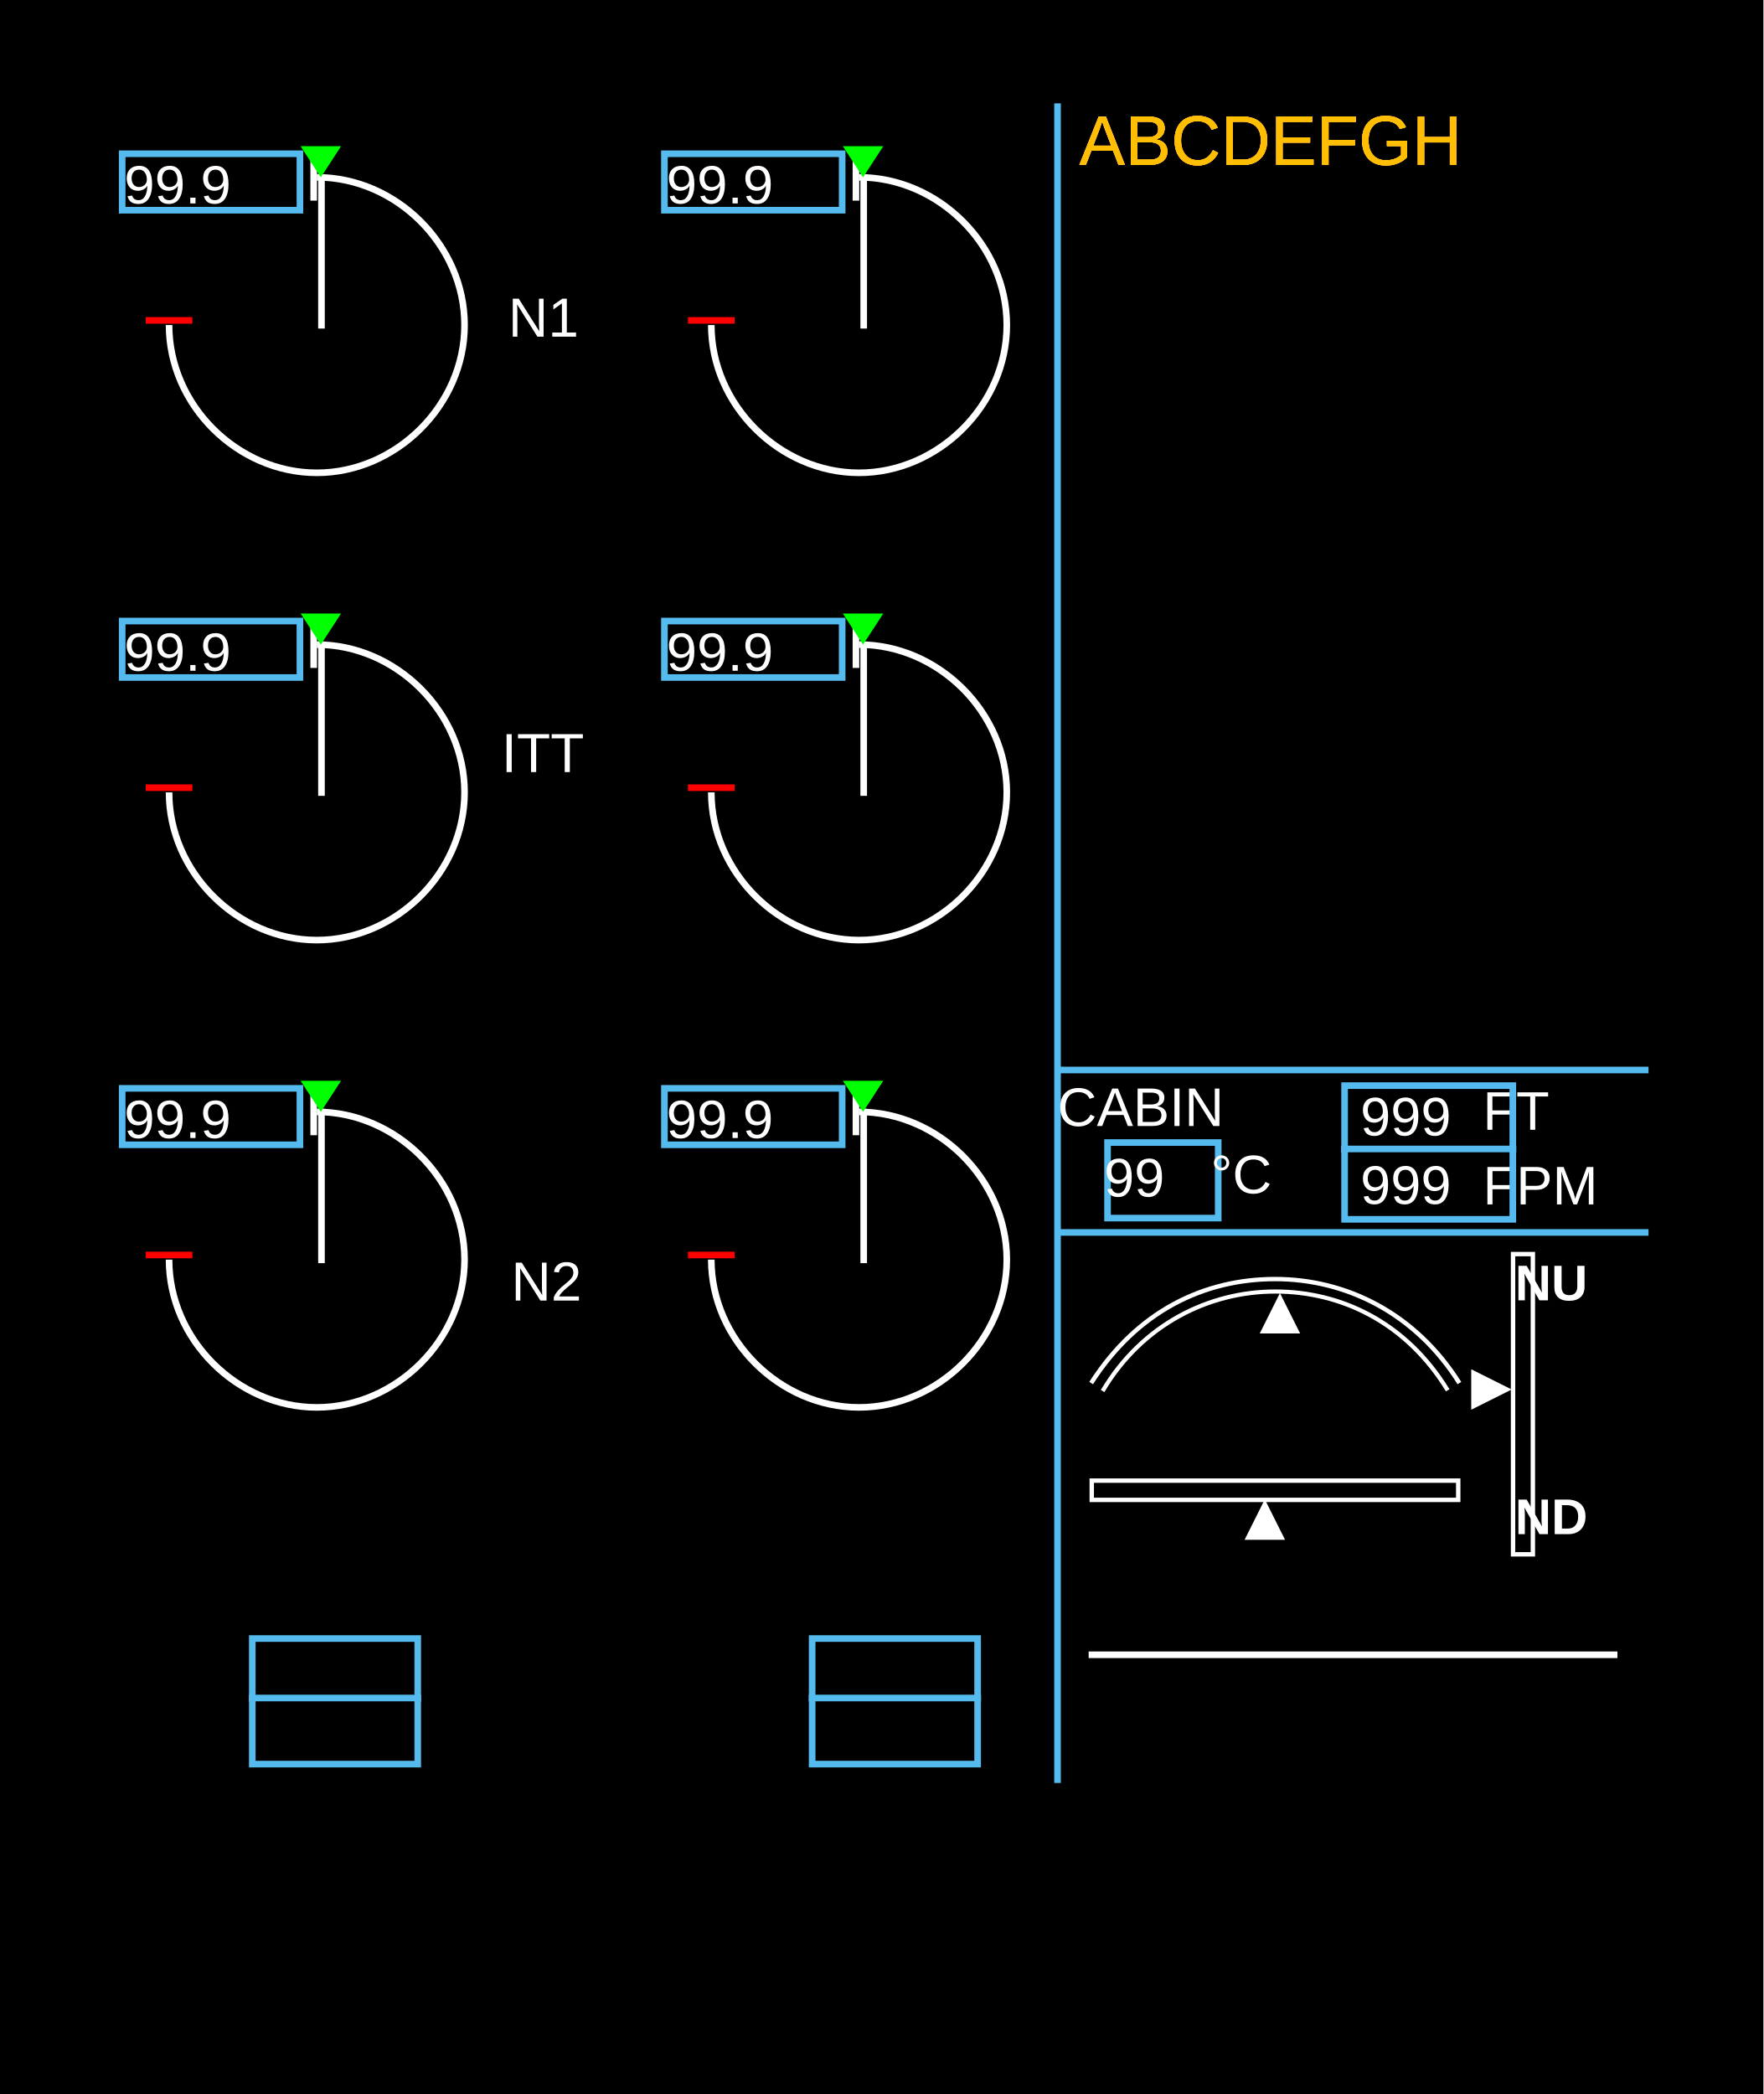
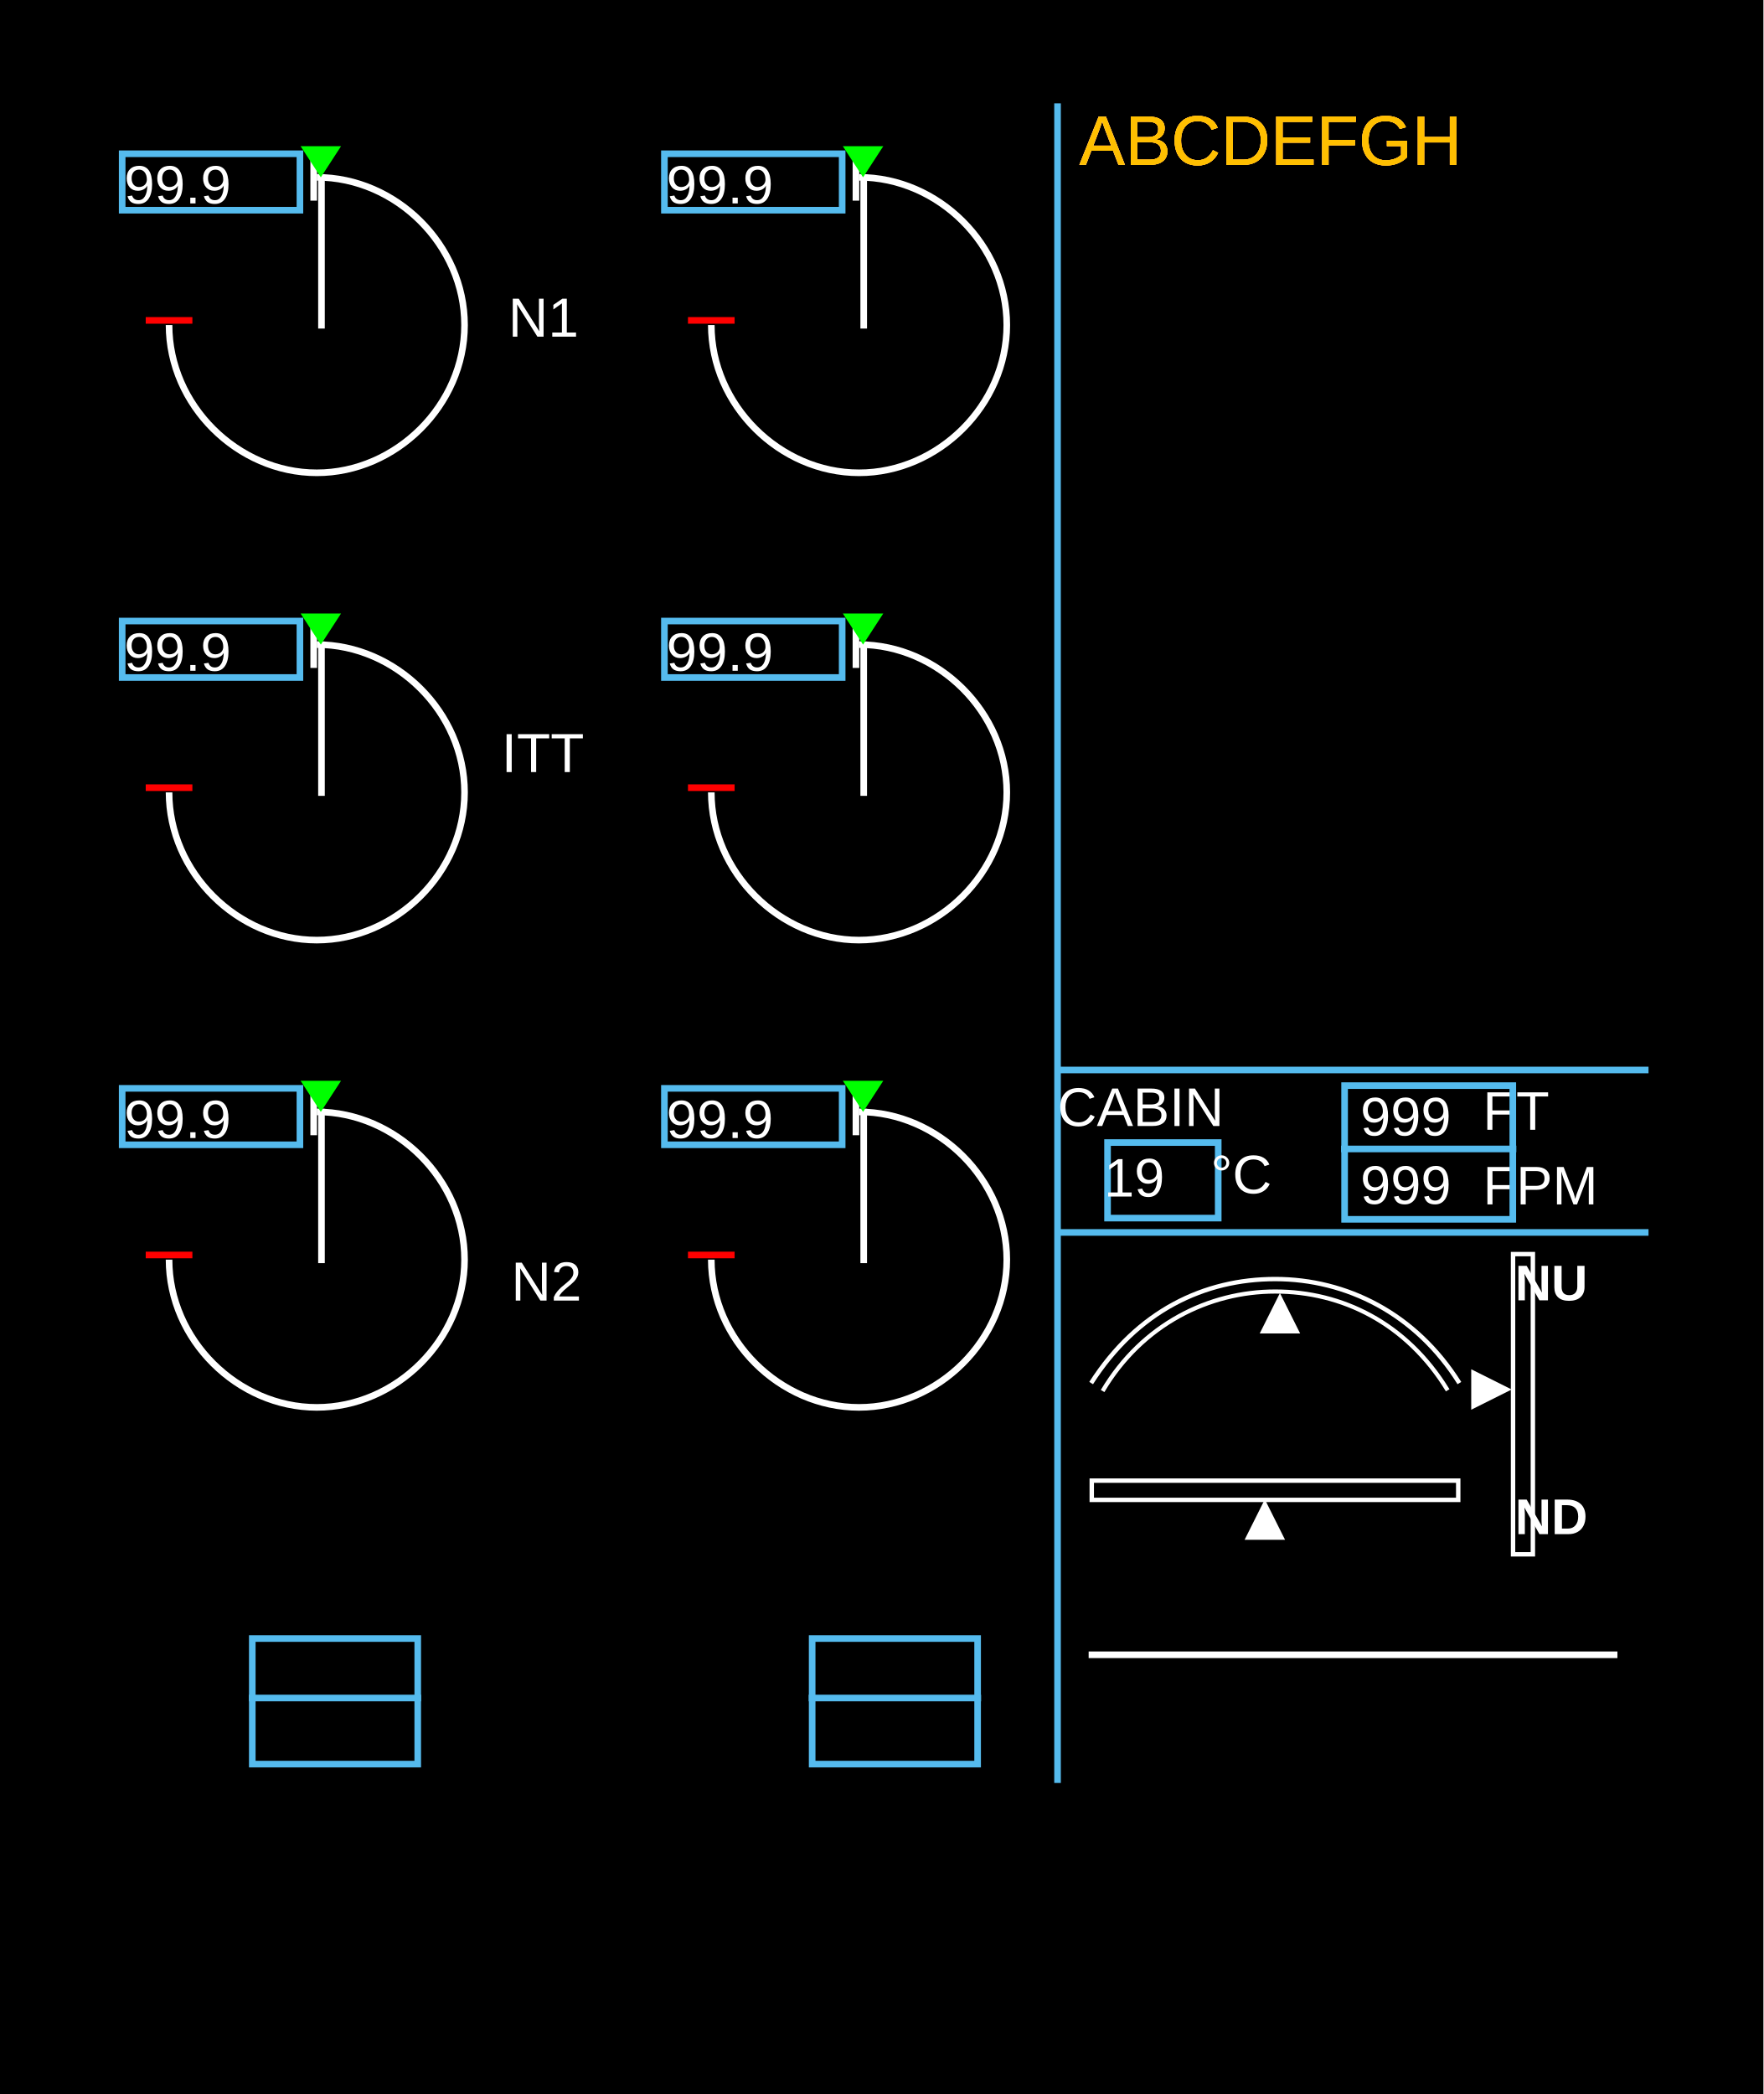
<svg xmlns="http://www.w3.org/2000/svg" id="svg3586" version="1.1" width="800" height="950" viewBox="0 0 800 950">
  <defs id="defs3590" />
  <rect style="fill:#000000;fill-opacity:1;stroke:none;stroke-width:3.796;stroke-miterlimit:4;stroke-dasharray:none;stroke-opacity:1" id="background" width="800" height="950" x="0" y="0" />
  <path style="fill:none;fill-rule:evenodd;stroke:#55bbee;stroke-width:3;stroke-linecap:butt;stroke-linejoin:miter;stroke-miterlimit:4;stroke-dasharray:none;stroke-opacity:1" d="m 479.778,46.889 0,762" id="path4476" />
  <path style="fill:none;fill-rule:evenodd;stroke:#55bbee;stroke-width:3;stroke-linecap:butt;stroke-linejoin:miter;stroke-miterlimit:4;stroke-dasharray:none;stroke-opacity:1" d="m 479.778,485.435 268.111,0" id="path4478" />
  <path style="fill:none;fill-rule:evenodd;stroke:#55bbee;stroke-width:3;stroke-linecap:butt;stroke-linejoin:miter;stroke-miterlimit:4;stroke-dasharray:none;stroke-opacity:1" d="m 479.778,559.128 268.111,0" id="path4478-3" />
  <rect style="fill:none;fill-rule:evenodd;stroke:#55bbee;stroke-width:3;stroke-linecap:butt;stroke-linejoin:miter;stroke-miterlimit:4;stroke-dasharray:none;stroke-opacity:1" id="rect3596-35" width="50.205" height="34.278" x="502.465" y="518.346" />
  <g id="g4243">
    <rect y="743.367" x="114.453" height="56.968" width="75.066" id="rect3596-3-2" style="fill:none;fill-rule:evenodd;stroke:#55bbee;stroke-width:3;stroke-linecap:butt;stroke-linejoin:miter;stroke-miterlimit:4;stroke-dasharray:none;stroke-opacity:1" />
    <path id="path4478-3-5-9" d="m 112.889,770.349 78.193,0" style="fill:none;fill-rule:evenodd;stroke:#55bbee;stroke-width:3;stroke-linecap:butt;stroke-linejoin:miter;stroke-miterlimit:4;stroke-dasharray:none;stroke-opacity:1" />
  </g>
  <text id="apuegt-7-2-3" y="510.836" x="571.945" style="font-style:normal;font-variant:normal;font-weight:normal;font-stretch:normal;font-size:20.05px;line-height:125%;font-family:'Liberation Sans';-inkscape-font-specification:'Liberation Sans';text-align:start;letter-spacing:0px;word-spacing:0px;writing-mode:lr-tb;text-anchor:start;display:inline;fill:#ffffff;fill-opacity:1;stroke:none" xml:space="preserve">
    <tspan y="510.836" x="571.945" id="tspan3800-5-7-6" style="font-style:normal;font-variant:normal;font-weight:normal;font-stretch:normal;font-size:24.694px;font-family:'Liberation Sans';-inkscape-font-specification:'Liberation Sans';text-align:end;text-anchor:end">CABIN</tspan>
  </text>
  <text id="apuegt-7-7" y="542.842" x="545.047" style="font-style:normal;font-variant:normal;font-weight:normal;font-stretch:normal;font-size:20.05px;line-height:125%;font-family:'Liberation Sans';-inkscape-font-specification:'Liberation Sans';text-align:start;letter-spacing:0px;word-spacing:0px;writing-mode:lr-tb;text-anchor:start;display:inline;fill:#ffffff;fill-opacity:1;stroke:none" xml:space="preserve">
-     <tspan y="542.842" x="545.047" id="tspan3800-5-59" style="font-size:24.694px;text-align:end;text-anchor:end">99</tspan>
+     <tspan y="542.842" x="545.047" id="tspan3800-5-59" style="font-size:24.694px;text-align:end;text-anchor:end">19</tspan>
  </text>
-   <text id="apuegt-7-7-2" y="515.137" x="675.08" style="font-style:normal;font-variant:normal;font-weight:normal;font-stretch:normal;font-size:20.05px;line-height:125%;font-family:'Liberation Sans';-inkscape-font-specification:'Liberation Sans';text-align:start;letter-spacing:0px;word-spacing:0px;writing-mode:lr-tb;text-anchor:start;display:inline;fill:#ffffff;fill-opacity:1;stroke:none" xml:space="preserve">
+   <text id="readout_ft" y="515.137" x="675.08" style="font-style:normal;font-variant:normal;font-weight:normal;font-stretch:normal;font-size:20.05px;line-height:125%;font-family:'Liberation Sans';-inkscape-font-specification:'Liberation Sans';text-align:start;letter-spacing:0px;word-spacing:0px;writing-mode:lr-tb;text-anchor:start;display:inline;fill:#ffffff;fill-opacity:1;stroke:none" xml:space="preserve">
    <tspan y="515.137" x="675.08" id="tspan3800-5-59-2" style="font-size:24.694px;text-align:end;text-anchor:end">999</tspan>
  </text>
  <text id="apuegt-7-2-3-8" y="541.38" x="593.696" style="font-style:normal;font-variant:normal;font-weight:normal;font-stretch:normal;font-size:20.05px;line-height:125%;font-family:'Liberation Sans';-inkscape-font-specification:'Liberation Sans';text-align:start;letter-spacing:0px;word-spacing:0px;writing-mode:lr-tb;text-anchor:start;display:inline;fill:#ffffff;fill-opacity:1;stroke:none" xml:space="preserve">
    <tspan y="541.38" x="593.696" id="tspan3800-5-7-6-9" style="font-style:normal;font-variant:normal;font-weight:normal;font-stretch:normal;font-size:24.694px;font-family:'Liberation Sans';-inkscape-font-specification:'Liberation Sans';text-align:end;text-anchor:end">°C</tspan>
  </text>
  <text id="apuegt-7-2-3-8-7" y="512.556" x="719.612" style="font-style:normal;font-variant:normal;font-weight:normal;font-stretch:normal;font-size:20.05px;line-height:125%;font-family:'Liberation Sans';-inkscape-font-specification:'Liberation Sans';text-align:start;letter-spacing:0px;word-spacing:0px;writing-mode:lr-tb;text-anchor:start;display:inline;fill:#ffffff;fill-opacity:1;stroke:none" xml:space="preserve">
    <tspan y="512.556" x="719.612" id="tspan3800-5-7-6-9-3" style="font-style:normal;font-variant:normal;font-weight:normal;font-stretch:normal;font-size:24.694px;font-family:'Liberation Sans';-inkscape-font-specification:'Liberation Sans';text-align:end;text-anchor:end">FT</tspan>
  </text>
  <text id="apuegt-7-2-3-8-7-6" y="546.422" x="741.605" style="font-style:normal;font-variant:normal;font-weight:normal;font-stretch:normal;font-size:20.05px;line-height:125%;font-family:'Liberation Sans';-inkscape-font-specification:'Liberation Sans';text-align:start;letter-spacing:0px;word-spacing:0px;writing-mode:lr-tb;text-anchor:start;display:inline;fill:#ffffff;fill-opacity:1;stroke:none" xml:space="preserve">
    <tspan y="546.422" x="741.605" id="tspan3800-5-7-6-9-3-1" style="font-style:normal;font-variant:normal;font-weight:normal;font-stretch:normal;font-size:24.694px;font-family:'Liberation Sans';-inkscape-font-specification:'Liberation Sans';text-align:end;text-anchor:end">FPM</tspan>
  </text>
-   <text id="apuegt-7-7-2-4" y="546.181" x="675.08" style="font-style:normal;font-variant:normal;font-weight:normal;font-stretch:normal;font-size:20.05px;line-height:125%;font-family:'Liberation Sans';-inkscape-font-specification:'Liberation Sans';text-align:start;letter-spacing:0px;word-spacing:0px;writing-mode:lr-tb;text-anchor:start;display:inline;fill:#ffffff;fill-opacity:1;stroke:none" xml:space="preserve">
+   <text id="readout_fpm" y="546.181" x="675.08" style="font-style:normal;font-variant:normal;font-weight:normal;font-stretch:normal;font-size:20.05px;line-height:125%;font-family:'Liberation Sans';-inkscape-font-specification:'Liberation Sans';text-align:start;letter-spacing:0px;word-spacing:0px;writing-mode:lr-tb;text-anchor:start;display:inline;fill:#ffffff;fill-opacity:1;stroke:none" xml:space="preserve">
    <tspan y="546.181" x="675.08" id="tspan3800-5-59-2-7" style="font-size:24.694px;text-align:end;text-anchor:end">999</tspan>
  </text>
  <rect style="fill:none;fill-opacity:1;stroke:#ffffff;stroke-width:2;stroke-miterlimit:4;stroke-dasharray:none;stroke-opacity:1" id="rect4477" width="8.995" height="136.207" x="686.43" y="568.953" />
  <text id="apuegt-7-2-3-8-7-8" y="589.944" x="736.962" style="font-style:normal;font-variant:normal;font-weight:normal;font-stretch:normal;font-size:20.05px;line-height:125%;font-family:'Liberation Sans';-inkscape-font-specification:'Liberation Sans';text-align:start;letter-spacing:0px;word-spacing:0px;writing-mode:lr-tb;text-anchor:start;display:inline;fill:#ffffff;fill-opacity:1;stroke:none" xml:space="preserve">
    <tspan y="589.944" x="736.962" id="tspan3800-5-7-6-9-3-4" style="font-style:normal;font-variant:normal;font-weight:bold;font-stretch:normal;font-size:22.784px;font-family:'Liberation Sans';-inkscape-font-specification:'Liberation Sans Bold';text-align:end;text-anchor:end">NU</tspan>
  </text>
  <text id="apuegt-7-2-3-8-7-8-5" y="696" x="736.962" style="font-style:normal;font-variant:normal;font-weight:normal;font-stretch:normal;font-size:20.05px;line-height:125%;font-family:'Liberation Sans';-inkscape-font-specification:'Liberation Sans';text-align:start;letter-spacing:0px;word-spacing:0px;writing-mode:lr-tb;text-anchor:start;display:inline;fill:#ffffff;fill-opacity:1;stroke:none" xml:space="preserve">
    <tspan y="696" x="736.962" id="tspan3800-5-7-6-9-3-4-0" style="font-style:normal;font-variant:normal;font-weight:bold;font-stretch:normal;font-size:22.784px;font-family:'Liberation Sans';-inkscape-font-specification:'Liberation Sans Bold';text-align:end;text-anchor:end">ND</tspan>
  </text>
  <path style="fill:none;fill-rule:evenodd;stroke:#ffffff;stroke-width:3;stroke-linecap:butt;stroke-linejoin:miter;stroke-miterlimit:4;stroke-dasharray:none;stroke-opacity:1" d="m 493.889,750.737 239.889,0" id="path4515" />
  <path style="fill:#ffffff;fill-opacity:1;fill-rule:evenodd;stroke:none;stroke-width:4;stroke-linecap:butt;stroke-linejoin:miter;stroke-miterlimit:4;stroke-dasharray:none;stroke-opacity:1" d="m 667.456,621.211 0,18.344 18.344,-9.172 z" id="trim_pitch" />
  <text xml:space="preserve" style="font-style:normal;font-variant:normal;font-weight:normal;font-stretch:normal;font-size:31.567px;line-height:125%;font-family:'Liberation Sans';-inkscape-font-specification:'Liberation Sans';text-align:start;letter-spacing:0px;word-spacing:0px;writing-mode:lr-tb;text-anchor:start;fill:#ff0000;fill-opacity:1;stroke:none" x="494.595" y="74.043" id="msgWarning" transform="scale(0.9898894,1.010214)">
    <tspan id="tspan3033" x="494.595" y="74.043" style="fill:#ff0000;fill-opacity:1">ABCDEFGH</tspan>
  </text>
  <text id="msgMemo" y="74.043" x="494.595" style="font-style:normal;font-variant:normal;font-weight:normal;font-stretch:normal;font-size:31.567px;line-height:125%;font-family:'Liberation Sans';-inkscape-font-specification:'Liberation Sans';text-align:start;letter-spacing:0px;word-spacing:0px;writing-mode:lr-tb;text-anchor:start;fill:#ffffff;fill-opacity:1;stroke:none" xml:space="preserve" transform="scale(0.9898894,1.010214)">
    <tspan style="fill:#ffffff;fill-opacity:1" y="74.043" x="494.595" id="tspan3035">ABCDEFGH</tspan>
  </text>
  <text id="msgCaution" y="74.043" x="494.595" style="font-style:normal;font-variant:normal;font-weight:normal;font-stretch:normal;font-size:31.567px;line-height:125%;font-family:'Liberation Sans';-inkscape-font-specification:'Liberation Sans';text-align:start;letter-spacing:0px;word-spacing:0px;writing-mode:lr-tb;text-anchor:start;fill:#ffbf00;fill-opacity:1;stroke:none" xml:space="preserve" transform="scale(0.9898894,1.010214)">
    <tspan style="fill:#ffbf00;fill-opacity:1" y="74.043" x="494.595" id="tspan3035-7">ABCDEFGH</tspan>
  </text>
  <text xml:space="preserve" style="font-style:normal;font-variant:normal;font-weight:normal;font-stretch:normal;font-size:31.567px;line-height:125%;font-family:'Liberation Sans';-inkscape-font-specification:'Liberation Sans';text-align:start;letter-spacing:0px;word-spacing:0px;writing-mode:lr-tb;text-anchor:start;fill:#ffbf00;fill-opacity:1;stroke:none" x="515.659" y="74.043" id="msgAdvisory" transform="scale(0.9898894,1.010214)">
    <tspan id="tspan3515" x="515.659" y="74.043" style="fill:#ffbf00;fill-opacity:1">BCDEFGH</tspan>
  </text>
  <g id="g4256">
    <rect y="492.524" x="610.011" height="60.657" width="76.308" id="rect3596-3-2-7" style="fill:none;fill-rule:evenodd;stroke:#55bbee;stroke-width:3;stroke-linecap:butt;stroke-linejoin:miter;stroke-miterlimit:4;stroke-dasharray:none;stroke-opacity:1" />
    <path id="path4478-3-5-9-5" d="m 608.421,521.253 79.488,0" style="fill:none;fill-rule:evenodd;stroke:#55bbee;stroke-width:3;stroke-linecap:butt;stroke-linejoin:miter;stroke-miterlimit:4;stroke-dasharray:none;stroke-opacity:1" />
  </g>
  <g id="g4250">
    <rect y="743.367" x="368.453" height="56.968" width="75.066" id="rect3596-3-2-5" style="fill:none;fill-rule:evenodd;stroke:#55bbee;stroke-width:3;stroke-linecap:butt;stroke-linejoin:miter;stroke-miterlimit:4;stroke-dasharray:none;stroke-opacity:1" />
    <path id="path4478-3-5-9-6" d="m 366.889,770.349 78.193,0" style="fill:none;fill-rule:evenodd;stroke:#55bbee;stroke-width:3;stroke-linecap:butt;stroke-linejoin:miter;stroke-miterlimit:4;stroke-dasharray:none;stroke-opacity:1" />
  </g>
  <g id="g4249" transform="translate(608.209,0.39441)">
    <rect y="69.363" x="-552.782" height="25.607" width="80.641" id="rect3596-3-6-7-5-0-9" style="fill:none;fill-rule:evenodd;stroke:#55bbee;stroke-width:3;stroke-linecap:butt;stroke-linejoin:miter;stroke-miterlimit:4;stroke-dasharray:none;stroke-opacity:1" />
    <path id="path4473-4-0" d="m -464.484,80.05 c 35.97,-1.1e-5 67.028,30.729 67.028,67.028 0,36.299 -31.058,67.028 -67.028,67.028 -35.969,0 -67.028,-30.729 -67.028,-67.028" style="fill:none;stroke:#ffffff;stroke-width:3;stroke-miterlimit:4;stroke-dasharray:none;stroke-opacity:1" />
    <text transform="scale(1.009531,0.9905589)" xml:space="preserve" style="font-style:normal;font-variant:normal;font-weight:normal;font-stretch:normal;font-size:20.584px;line-height:125%;font-family:'Liberation Sans';-inkscape-font-specification:'Liberation Sans';text-align:start;letter-spacing:0px;word-spacing:0px;writing-mode:lr-tb;text-anchor:start;display:inline;fill:#ffffff;fill-opacity:1;stroke:none" x="-470.021" y="92.781" id="readout_n1_1">
      <tspan style="font-size:24.694px;text-align:end;text-anchor:end" id="tspan3800-5-1-2-8" x="-470.021" y="92.781">99.9</tspan>
    </text>
    <path style="fill:none;stroke:#ffffff;stroke-width:3;stroke-miterlimit:4;stroke-dasharray:none" d="m -462.368,148.664 0,-70" id="dial_n1_1" />
    <path id="path4533-0-8" d="m -465.895,69.467 0,21.167" style="fill:none;fill-rule:evenodd;stroke:#ffffff;stroke-width:3;stroke-linecap:butt;stroke-linejoin:miter;stroke-miterlimit:4;stroke-dasharray:none;stroke-opacity:1" />
    <path id="path4515-3-3-5-0" d="m -471.831,65.939 9.172,14.111 9.172,-14.111 z" style="fill:#00ff00;fill-opacity:1;fill-rule:evenodd;stroke:none;stroke-width:4;stroke-linecap:butt;stroke-linejoin:miter;stroke-miterlimit:4;stroke-dasharray:none;stroke-opacity:1" />
    <path id="path4533-6-5-4" d="m -520.929,144.961 -21.167,0" style="fill:none;fill-rule:evenodd;stroke:#ff0000;stroke-width:3;stroke-linecap:butt;stroke-linejoin:miter;stroke-miterlimit:4;stroke-dasharray:none;stroke-opacity:1" />
  </g>
  <g id="g4267" transform="translate(600,0)">
    <rect y="69.757" x="-298.573" height="25.607" width="80.641" id="rect3596-3-6-7-5-0-9-9" style="fill:none;fill-rule:evenodd;stroke:#55bbee;stroke-width:3;stroke-linecap:butt;stroke-linejoin:miter;stroke-miterlimit:4;stroke-dasharray:none;stroke-opacity:1" />
    <path id="path4473-4-0-1" d="m -210.275,80.444 c 35.97,-1.1e-5 67.028,30.729 67.028,67.028 0,36.299 -31.058,67.028 -67.028,67.028 -35.97,0 -67.028,-30.729 -67.028,-67.028" style="fill:none;stroke:#ffffff;stroke-width:3;stroke-miterlimit:4;stroke-dasharray:none;stroke-opacity:1" />
    <text transform="scale(1.009531,0.9905589)" xml:space="preserve" style="font-style:normal;font-variant:normal;font-weight:normal;font-stretch:normal;font-size:20.584px;line-height:125%;font-family:'Liberation Sans';-inkscape-font-specification:'Liberation Sans';text-align:start;letter-spacing:0px;word-spacing:0px;writing-mode:lr-tb;text-anchor:start;display:inline;fill:#ffffff;fill-opacity:1;stroke:none" x="-218.212" y="93.18" id="readout_n1_2">
      <tspan style="font-size:24.694px;text-align:end;text-anchor:end" id="tspan3800-5-1-2-8-6" x="-218.212" y="93.18">99.9</tspan>
    </text>
    <path style="fill:none;stroke:#ffffff;stroke-width:3;stroke-miterlimit:4;stroke-dasharray:none" d="m -208.159,149.058 0,-70" id="dial_n1_2" />
    <path id="path4533-0-8-5" d="m -211.686,69.861 0,21.167" style="fill:none;fill-rule:evenodd;stroke:#ffffff;stroke-width:3;stroke-linecap:butt;stroke-linejoin:miter;stroke-miterlimit:4;stroke-dasharray:none;stroke-opacity:1" />
    <path id="path4515-3-3-5-0-4" d="m -217.622,66.333 9.172,14.111 9.172,-14.111 z" style="fill:#00ff00;fill-opacity:1;fill-rule:evenodd;stroke:none;stroke-width:4;stroke-linecap:butt;stroke-linejoin:miter;stroke-miterlimit:4;stroke-dasharray:none;stroke-opacity:1" />
    <path id="path4533-6-5-4-4" d="m -266.72,145.356 -21.167,0" style="fill:none;fill-rule:evenodd;stroke:#ff0000;stroke-width:3;stroke-linecap:butt;stroke-linejoin:miter;stroke-miterlimit:4;stroke-dasharray:none;stroke-opacity:1" />
  </g>
  <g id="g4285" transform="translate(608.209,0.72775)">
    <rect y="281.03" x="-552.782" height="25.607" width="80.641" id="rect3596-3-6-7-5-0-9-93" style="fill:none;fill-rule:evenodd;stroke:#55bbee;stroke-width:3;stroke-linecap:butt;stroke-linejoin:miter;stroke-miterlimit:4;stroke-dasharray:none;stroke-opacity:1" />
    <path id="path4473-4-0-6" d="m -464.484,291.717 c 35.97,-10e-6 67.028,30.729 67.028,67.028 0,36.299 -31.058,67.028 -67.028,67.028 -35.969,0 -67.028,-30.729 -67.028,-67.028" style="fill:none;stroke:#ffffff;stroke-width:3;stroke-miterlimit:4;stroke-dasharray:none;stroke-opacity:1" />
    <text transform="scale(1.009531,0.9905589)" xml:space="preserve" style="font-style:normal;font-variant:normal;font-weight:normal;font-stretch:normal;font-size:20.584px;line-height:125%;font-family:'Liberation Sans';-inkscape-font-specification:'Liberation Sans';text-align:start;letter-spacing:0px;word-spacing:0px;writing-mode:lr-tb;text-anchor:start;display:inline;fill:#ffffff;fill-opacity:1;stroke:none" x="-470.021" y="306.466" id="readout_itt1">
      <tspan style="font-size:24.694px;text-align:end;text-anchor:end" id="tspan3800-5-1-2-8-5" x="-470.021" y="306.466">99.9</tspan>
    </text>
    <path style="fill:none;stroke:#ffffff;stroke-width:3;stroke-miterlimit:4;stroke-dasharray:none" d="m -462.368,360.331 0,-70" id="dial_itt1" />
    <path id="path4533-0-8-2" d="m -465.895,281.133 0,21.167" style="fill:none;fill-rule:evenodd;stroke:#ffffff;stroke-width:3;stroke-linecap:butt;stroke-linejoin:miter;stroke-miterlimit:4;stroke-dasharray:none;stroke-opacity:1" />
    <path id="path4515-3-3-5-0-9" d="m -471.831,277.606 9.172,14.111 9.172,-14.111 z" style="fill:#00ff00;fill-opacity:1;fill-rule:evenodd;stroke:none;stroke-width:4;stroke-linecap:butt;stroke-linejoin:miter;stroke-miterlimit:4;stroke-dasharray:none;stroke-opacity:1" />
    <path id="path4533-6-5-4-43" d="m -520.929,356.628 -21.167,0" style="fill:none;fill-rule:evenodd;stroke:#ff0000;stroke-width:3;stroke-linecap:butt;stroke-linejoin:miter;stroke-miterlimit:4;stroke-dasharray:none;stroke-opacity:1" />
  </g>
  <g id="g4303" transform="translate(600,0)">
    <rect y="281.758" x="-298.573" height="25.607" width="80.641" id="rect3596-3-6-7-5-0-9-93-1" style="fill:none;fill-rule:evenodd;stroke:#55bbee;stroke-width:3;stroke-linecap:butt;stroke-linejoin:miter;stroke-miterlimit:4;stroke-dasharray:none;stroke-opacity:1" />
    <path id="path4473-4-0-6-7" d="m -210.275,292.444 c 35.97,-2e-5 67.028,30.729 67.028,67.028 0,36.299 -31.058,67.028 -67.028,67.028 -35.97,0 -67.028,-30.729 -67.028,-67.028" style="fill:none;stroke:#ffffff;stroke-width:3;stroke-miterlimit:4;stroke-dasharray:none;stroke-opacity:1" />
    <text transform="scale(1.009531,0.9905589)" xml:space="preserve" style="font-style:normal;font-variant:normal;font-weight:normal;font-stretch:normal;font-size:20.584px;line-height:125%;font-family:'Liberation Sans';-inkscape-font-specification:'Liberation Sans';text-align:start;letter-spacing:0px;word-spacing:0px;writing-mode:lr-tb;text-anchor:start;display:inline;fill:#ffffff;fill-opacity:1;stroke:none" x="-218.212" y="307.2" id="readout_itt2">
      <tspan style="font-size:24.694px;text-align:end;text-anchor:end" id="tspan3800-5-1-2-8-5-3" x="-218.212" y="307.2">99.9</tspan>
    </text>
    <path style="fill:none;stroke:#ffffff;stroke-width:3;stroke-miterlimit:4;stroke-dasharray:none" d="m -208.159,361.058 0,-70" id="dial_itt2" />
    <path id="path4533-0-8-2-4" d="m -211.686,281.861 0,21.167" style="fill:none;fill-rule:evenodd;stroke:#ffffff;stroke-width:3;stroke-linecap:butt;stroke-linejoin:miter;stroke-miterlimit:4;stroke-dasharray:none;stroke-opacity:1" />
    <path id="path4515-3-3-5-0-9-6" d="m -217.622,278.333 9.172,14.111 9.172,-14.111 z" style="fill:#00ff00;fill-opacity:1;fill-rule:evenodd;stroke:none;stroke-width:4;stroke-linecap:butt;stroke-linejoin:miter;stroke-miterlimit:4;stroke-dasharray:none;stroke-opacity:1" />
    <path id="path4533-6-5-4-43-9" d="m -266.72,357.356 -21.167,0" style="fill:none;fill-rule:evenodd;stroke:#ff0000;stroke-width:3;stroke-linecap:butt;stroke-linejoin:miter;stroke-miterlimit:4;stroke-dasharray:none;stroke-opacity:1" />
  </g>
  <g id="g4321" transform="translate(608,0)">
    <rect y="493.758" x="-552.573" height="25.607" width="80.641" id="rect3596-3-6-7-5-0-9-93-2" style="fill:none;fill-rule:evenodd;stroke:#55bbee;stroke-width:3;stroke-linecap:butt;stroke-linejoin:miter;stroke-miterlimit:4;stroke-dasharray:none;stroke-opacity:1" />
    <path id="path4473-4-0-6-2" d="m -464.275,504.444 c 35.97,-2e-5 67.028,30.729 67.028,67.028 0,36.299 -31.058,67.028 -67.028,67.028 -35.969,0 -67.028,-30.729 -67.028,-67.028" style="fill:none;stroke:#ffffff;stroke-width:3;stroke-miterlimit:4;stroke-dasharray:none;stroke-opacity:1" />
    <text transform="scale(1.009531,0.9905589)" xml:space="preserve" style="font-style:normal;font-variant:normal;font-weight:normal;font-stretch:normal;font-size:20.584px;line-height:125%;font-family:'Liberation Sans';-inkscape-font-specification:'Liberation Sans';text-align:start;letter-spacing:0px;word-spacing:0px;writing-mode:lr-tb;text-anchor:start;display:inline;fill:#ffffff;fill-opacity:1;stroke:none" x="-469.814" y="521.221" id="readout_n2_1">
      <tspan style="font-size:24.694px;text-align:end;text-anchor:end" id="tspan3800-5-1-2-8-5-4" x="-469.814" y="521.221">99.9</tspan>
    </text>
    <path style="fill:none;stroke:#ffffff;stroke-width:3;stroke-miterlimit:4;stroke-dasharray:none" d="m -462.159,573.058 0,-70" id="dial_n2_1" />
    <path id="path4533-0-8-2-8" d="m -465.686,493.861 0,21.167" style="fill:none;fill-rule:evenodd;stroke:#ffffff;stroke-width:3;stroke-linecap:butt;stroke-linejoin:miter;stroke-miterlimit:4;stroke-dasharray:none;stroke-opacity:1" />
    <path id="path4515-3-3-5-0-9-8" d="m -471.622,490.333 9.172,14.111 9.172,-14.111 z" style="fill:#00ff00;fill-opacity:1;fill-rule:evenodd;stroke:none;stroke-width:4;stroke-linecap:butt;stroke-linejoin:miter;stroke-miterlimit:4;stroke-dasharray:none;stroke-opacity:1" />
    <path id="path4533-6-5-4-43-92" d="m -520.72,569.356 -21.167,0" style="fill:none;fill-rule:evenodd;stroke:#ff0000;stroke-width:3;stroke-linecap:butt;stroke-linejoin:miter;stroke-miterlimit:4;stroke-dasharray:none;stroke-opacity:1" />
  </g>
  <g id="g4339" transform="translate(600,0)">
    <rect y="493.758" x="-298.573" height="25.607" width="80.641" id="rect3596-3-6-7-5-0-9-93-8" style="fill:none;fill-rule:evenodd;stroke:#55bbee;stroke-width:3;stroke-linecap:butt;stroke-linejoin:miter;stroke-miterlimit:4;stroke-dasharray:none;stroke-opacity:1" />
    <path id="path4473-4-0-6-8" d="m -210.275,504.444 c 35.97,-2e-5 67.028,30.729 67.028,67.028 0,36.299 -31.058,67.028 -67.028,67.028 -35.97,0 -67.028,-30.729 -67.028,-67.028" style="fill:none;stroke:#ffffff;stroke-width:3;stroke-miterlimit:4;stroke-dasharray:none;stroke-opacity:1" />
    <text transform="scale(1.009531,0.9905589)" xml:space="preserve" style="font-style:normal;font-variant:normal;font-weight:normal;font-stretch:normal;font-size:20.584px;line-height:125%;font-family:'Liberation Sans';-inkscape-font-specification:'Liberation Sans';text-align:start;letter-spacing:0px;word-spacing:0px;writing-mode:lr-tb;text-anchor:start;display:inline;fill:#ffffff;fill-opacity:1;stroke:none" x="-218.212" y="521.221" id="readout_n2_2">
      <tspan style="font-size:24.694px;text-align:end;text-anchor:end" id="tspan3800-5-1-2-8-5-38" x="-218.212" y="521.221">99.9</tspan>
    </text>
    <path style="fill:none;stroke:#ffffff;stroke-width:3;stroke-miterlimit:4;stroke-dasharray:none" d="m -208.159,573.058 0,-70" id="dial_n2_2" />
    <path id="path4533-0-8-2-3" d="m -211.686,493.861 0,21.167" style="fill:none;fill-rule:evenodd;stroke:#ffffff;stroke-width:3;stroke-linecap:butt;stroke-linejoin:miter;stroke-miterlimit:4;stroke-dasharray:none;stroke-opacity:1" />
    <path id="path4515-3-3-5-0-9-3" d="m -217.622,490.333 9.172,14.111 9.172,-14.111 z" style="fill:#00ff00;fill-opacity:1;fill-rule:evenodd;stroke:none;stroke-width:4;stroke-linecap:butt;stroke-linejoin:miter;stroke-miterlimit:4;stroke-dasharray:none;stroke-opacity:1" />
    <path id="path4533-6-5-4-43-8" d="m -266.72,569.356 -21.167,0" style="fill:none;fill-rule:evenodd;stroke:#ff0000;stroke-width:3;stroke-linecap:butt;stroke-linejoin:miter;stroke-miterlimit:4;stroke-dasharray:none;stroke-opacity:1" />
  </g>
  <text id="apuegt-7-2-3-8-7-3-7" y="152.722" x="279.259" style="font-style:normal;font-variant:normal;font-weight:normal;font-stretch:normal;font-size:20.05px;line-height:125%;font-family:'Liberation Sans';-inkscape-font-specification:'Liberation Sans';text-align:start;letter-spacing:0px;word-spacing:0px;writing-mode:lr-tb;text-anchor:start;display:inline;fill:#ffffff;fill-opacity:1;stroke:none" xml:space="preserve">
    <tspan y="152.722" x="279.259" id="tspan3800-5-7-6-9-3-6-5" style="font-style:normal;font-variant:normal;font-weight:normal;font-stretch:normal;font-size:25px;font-family:'Liberation Sans';-inkscape-font-specification:'Liberation Sans';text-align:end;text-anchor:end">N1</tspan>
  </text>
  <text id="apuegt-7-2-3-8-7-3-3" y="350.278" x="281.707" style="font-style:normal;font-variant:normal;font-weight:normal;font-stretch:normal;font-size:20.05px;line-height:125%;font-family:'Liberation Sans';-inkscape-font-specification:'Liberation Sans';text-align:start;letter-spacing:0px;word-spacing:0px;writing-mode:lr-tb;text-anchor:start;display:inline;fill:#ffffff;fill-opacity:1;stroke:none" xml:space="preserve">
    <tspan y="350.278" x="281.707" id="tspan3800-5-7-6-9-3-6-56" style="font-style:normal;font-variant:normal;font-weight:normal;font-stretch:normal;font-size:25px;font-family:'Liberation Sans';-inkscape-font-specification:'Liberation Sans';text-align:end;text-anchor:end">ITT</tspan>
  </text>
  <text id="apuegt-7-2-3-8-7-3-1" y="590.026" x="280.61" style="font-style:normal;font-variant:normal;font-weight:normal;font-stretch:normal;font-size:20.05px;line-height:125%;font-family:'Liberation Sans';-inkscape-font-specification:'Liberation Sans';text-align:start;letter-spacing:0px;word-spacing:0px;writing-mode:lr-tb;text-anchor:start;display:inline;fill:#ffffff;fill-opacity:1;stroke:none" xml:space="preserve">
    <tspan y="590.026" x="280.61" id="tspan3800-5-7-6-9-3-6-2" style="font-style:normal;font-variant:normal;font-weight:normal;font-stretch:normal;font-size:25px;font-family:'Liberation Sans';-inkscape-font-specification:'Liberation Sans';text-align:end;text-anchor:end">N2</tspan>
  </text>
  <rect style="fill:none;fill-opacity:1;stroke:#ffffff;stroke-width:2;stroke-miterlimit:4;stroke-dasharray:none;stroke-opacity:1" id="rect4477-3" width="8.743" height="166.259" x="-680.478" y="495.3" transform="matrix(0,-1,1,0,0,0)" />
  <path style="fill:#ffffff;fill-opacity:1;fill-rule:evenodd;stroke:none;stroke-width:4;stroke-linecap:butt;stroke-linejoin:miter;stroke-miterlimit:4;stroke-dasharray:none;stroke-opacity:1" d="m 564.646,698.556 18.344,0 -9.172,-18.344 z" id="trim_rudder" />
  <g id="g4368" transform="matrix(1.415832,0,0,1.400096,-4.982215,4.265523)">
    <path id="path4473-4-0-6-2-3" d="m 353.155,445.114 c 14.813,-23.415 36.275,-33.705 58.997,-33.705 22.721,0 44.992,11.108 58.997,33.705" style="fill:none;stroke:#ffffff;stroke-width:1.417;stroke-miterlimit:4;stroke-dasharray:none;stroke-opacity:1" />
    <path id="path4473-4-0-6-2-3-7" d="m 356.826,447.692 c 12.629,-21.56 34.046,-32.244 55.326,-32.244 21.28,0 42.067,10.158 55.248,32.006" style="fill:none;stroke:#ffffff;stroke-width:1.345;stroke-miterlimit:4;stroke-dasharray:none;stroke-opacity:1" />
  </g>
  <path style="fill:#ffffff;fill-opacity:1;fill-rule:evenodd;stroke:none;stroke-width:4;stroke-linecap:butt;stroke-linejoin:miter;stroke-miterlimit:4;stroke-dasharray:none;stroke-opacity:1" d="m 571.5,604.963 18.344,0 -9.172,-18.344 z" id="trim_aileron" />
</svg>
